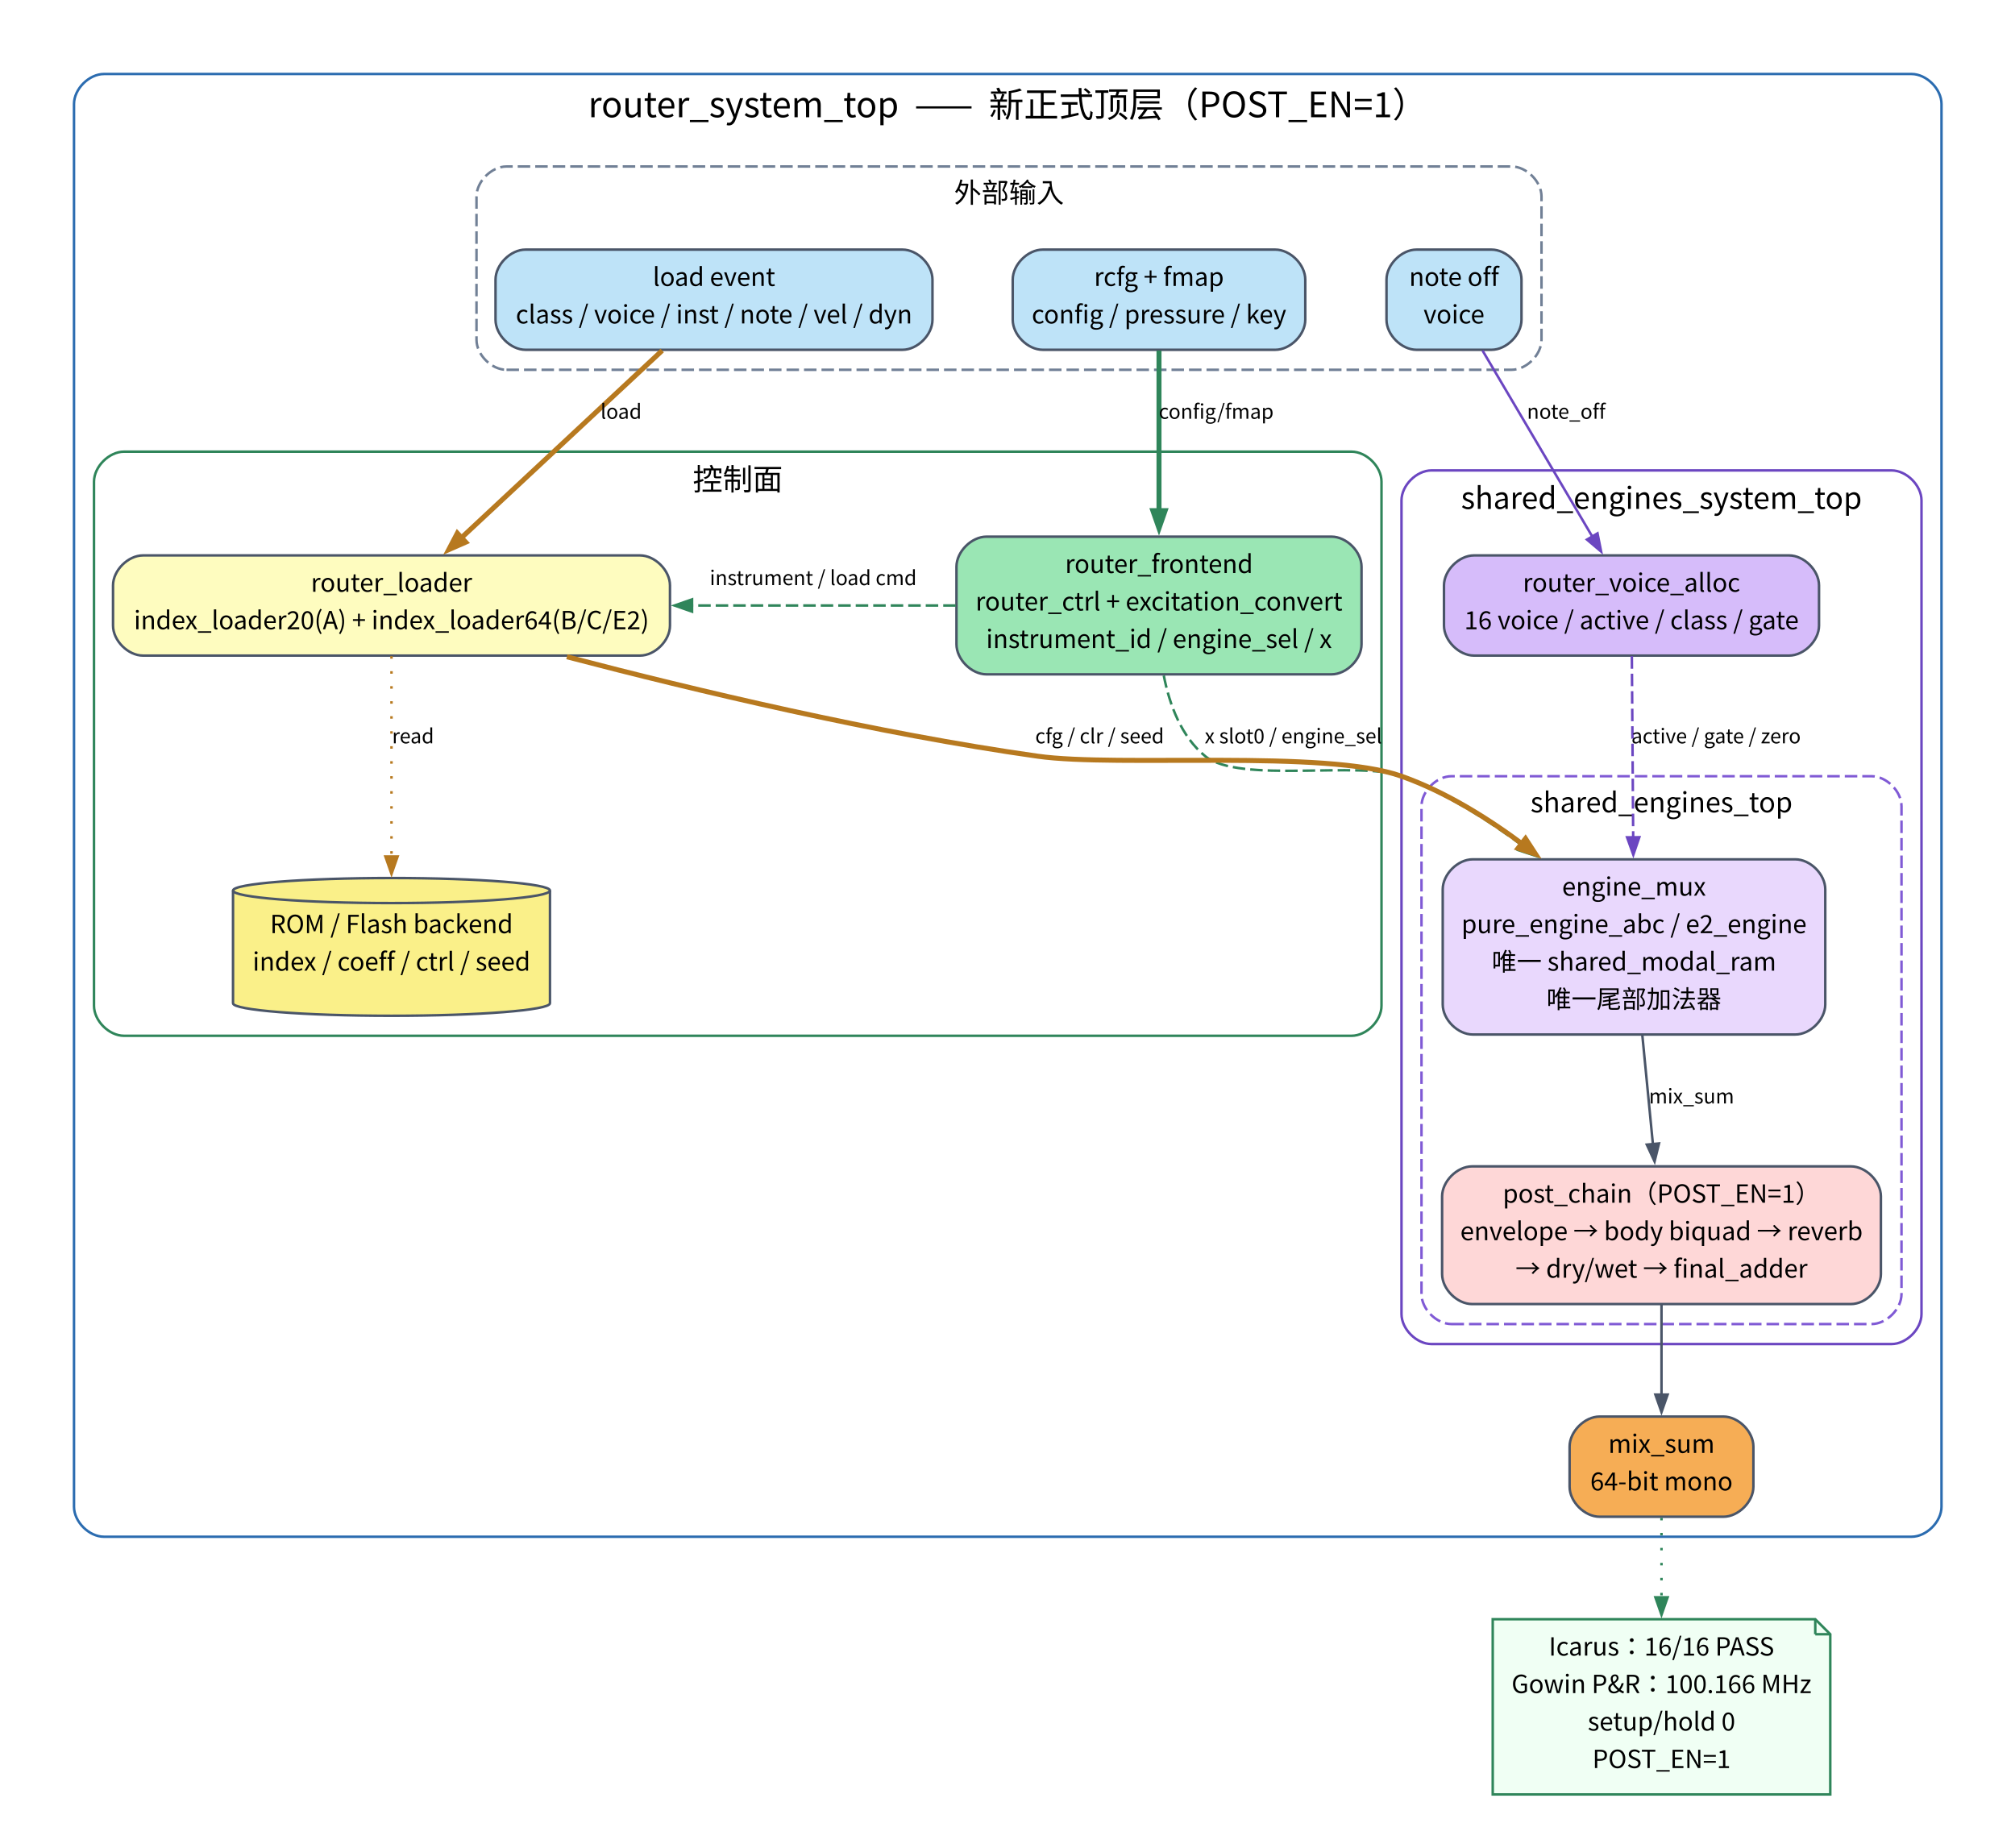
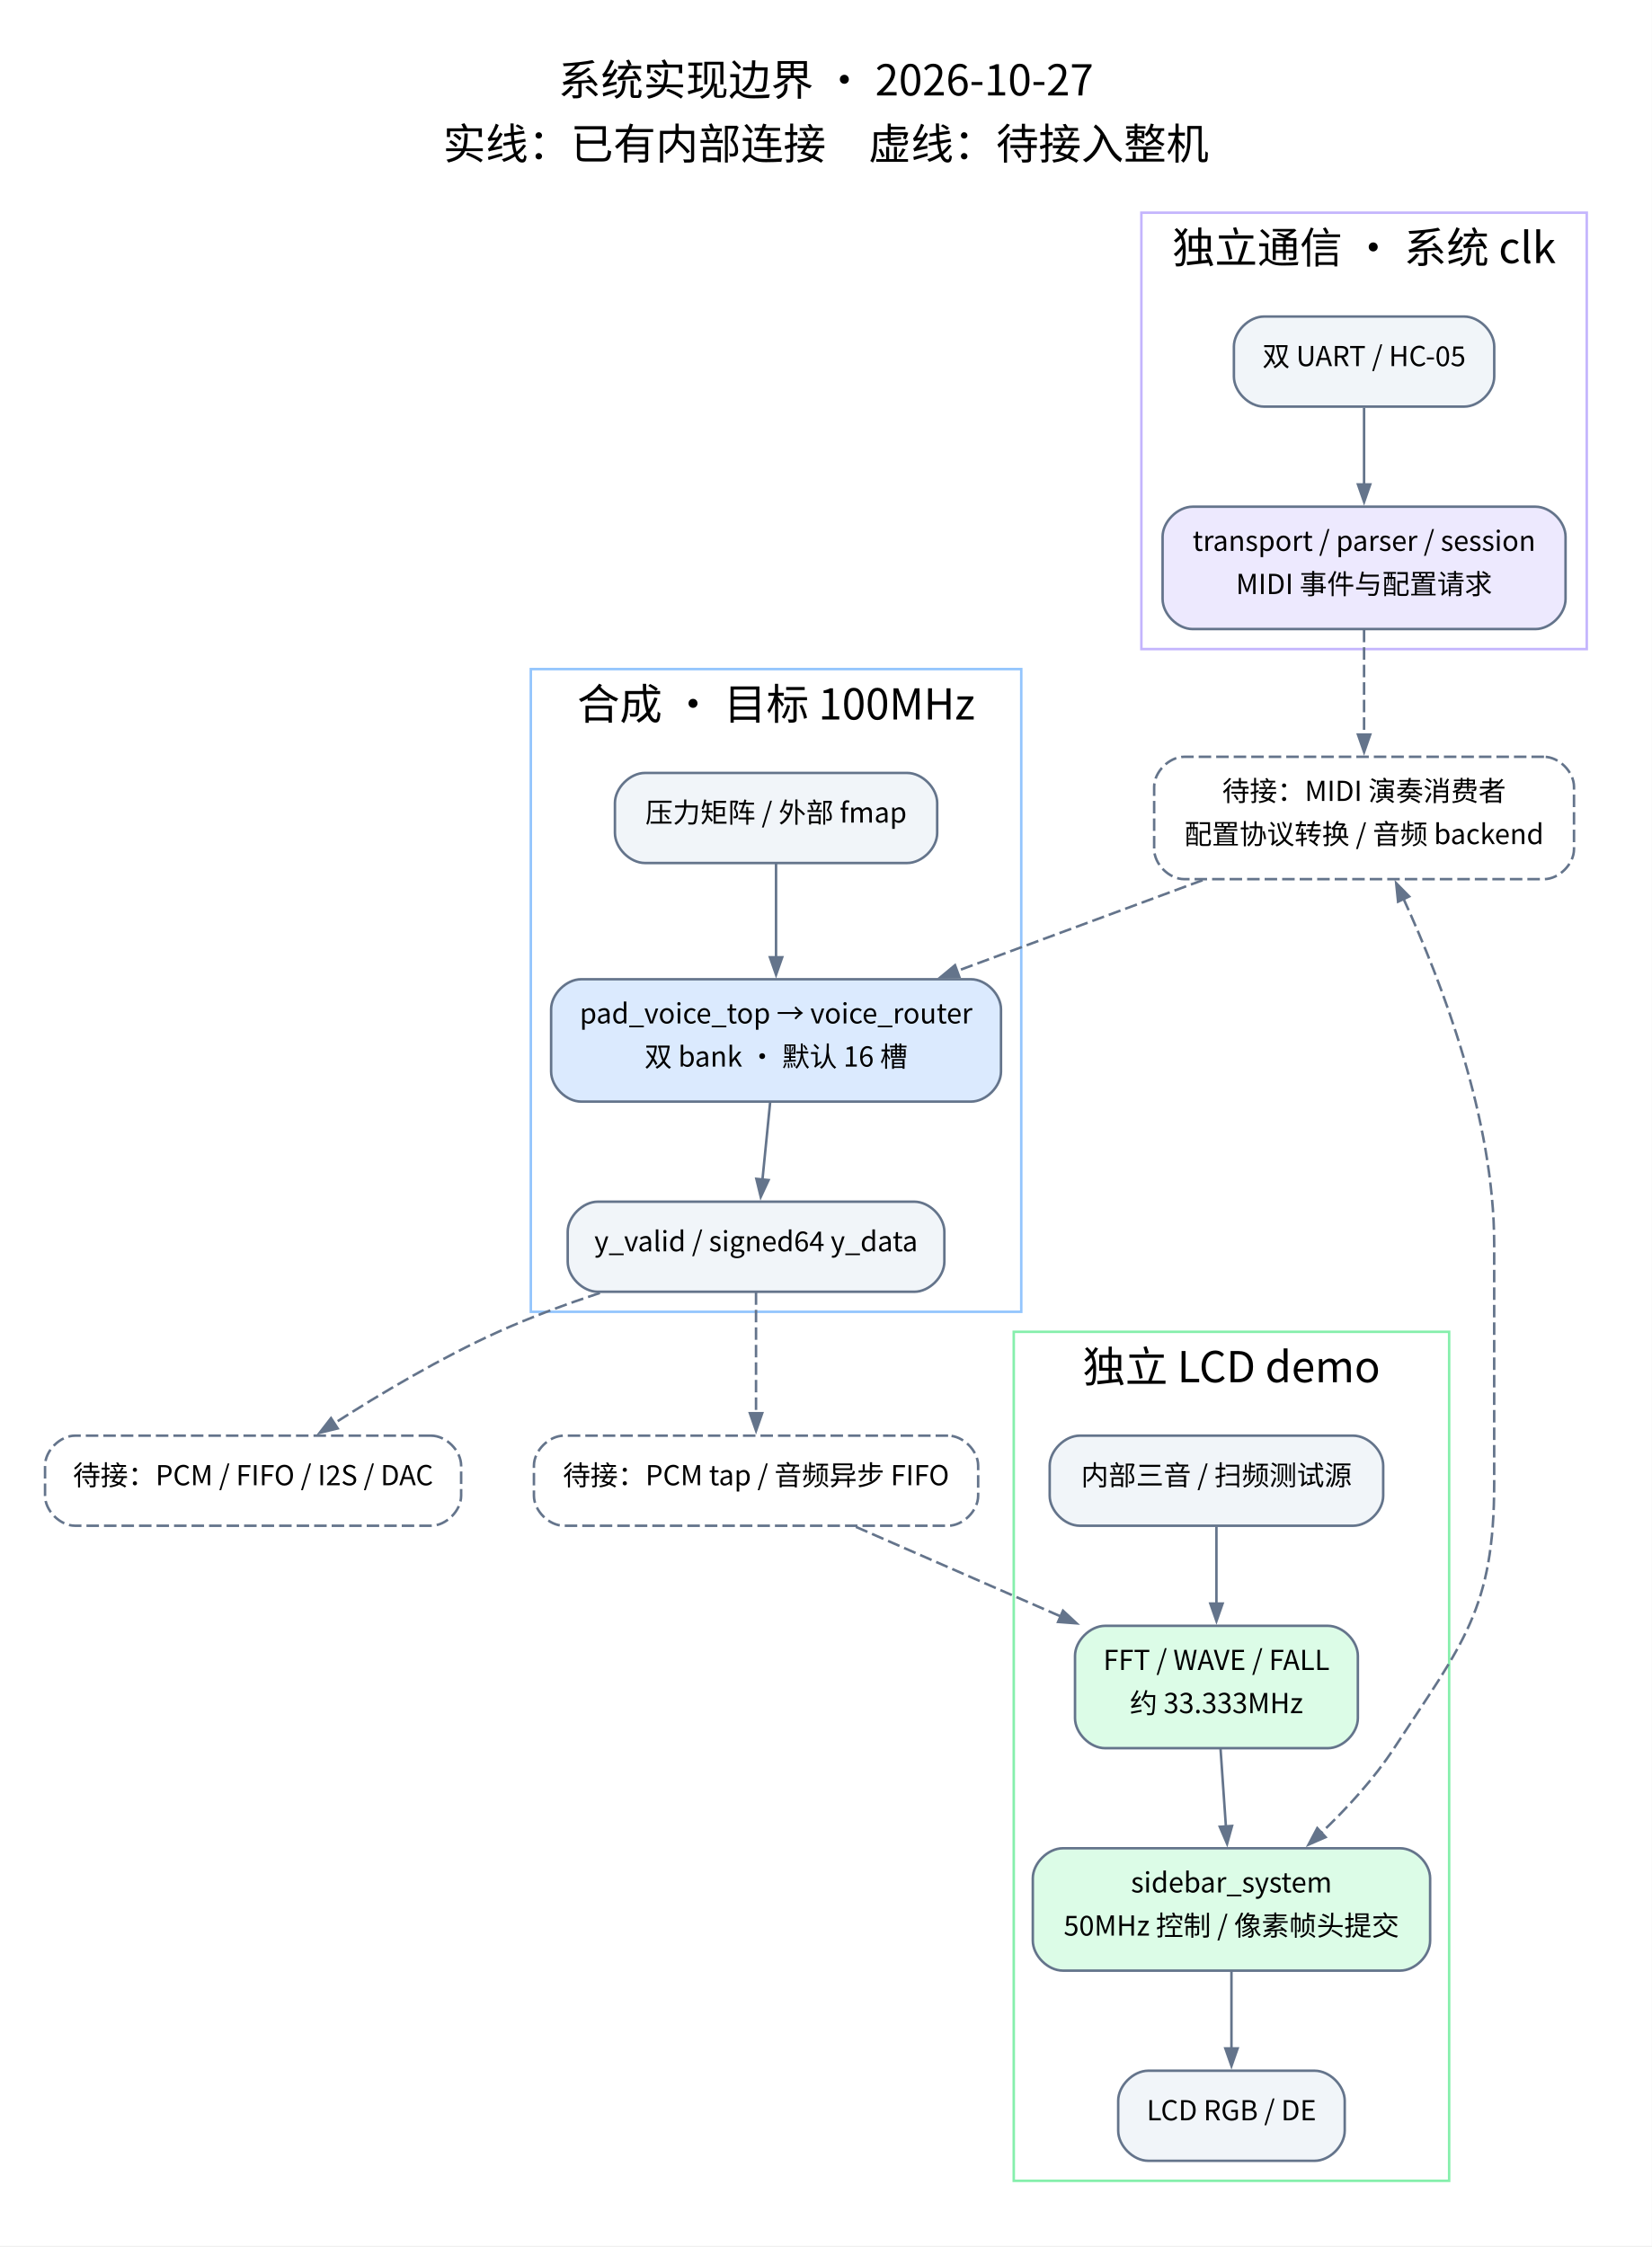
- <svg xmlns="http://www.w3.org/2000/svg" width="806pt" height="739pt" viewBox="0.00 0.00 806.00 739.00">
-   <g id="graph0" class="graph" transform="scale(1 1) rotate(0) translate(21.6 717.83)">
-     <polygon fill="white" stroke="none" points="-21.6,21.6 -21.6,-717.83 784.6,-717.83 784.6,21.6 -21.6,21.6" />
+ <svg xmlns="http://www.w3.org/2000/svg" width="660pt" height="898pt" viewBox="0.00 0.00 660.00 898.00">
+   <g id="graph0" class="graph" transform="scale(1 1) rotate(0) translate(18 879.55)">
+     <polygon fill="white" stroke="none" points="-18,18 -18,-879.55 642.14,-879.55 642.14,18 -18,18" />
+     <text xml:space="preserve" text-anchor="middle" x="312.07" y="-841.4" font-family="Noto Sans CJK SC" font-size="17.00">系统实现边界 · 2026-10-27</text>
+     <text xml:space="preserve" text-anchor="middle" x="312.07" y="-815.9" font-family="Noto Sans CJK SC" font-size="17.00">实线：已有内部连接　虚线：待接入整机</text>
    <g id="clust1" class="cluster">
-       <path fill="white" stroke="#2b6cb0" d="M20,-103.08C20,-103.08 743,-103.08 743,-103.08 749,-103.08 755,-109.08 755,-115.08 755,-115.08 755,-676.23 755,-676.23 755,-682.23 749,-688.23 743,-688.23 743,-688.23 20,-688.23 20,-688.23 14,-688.23 8,-682.23 8,-676.23 8,-676.23 8,-115.08 8,-115.08 8,-109.08 14,-103.08 20,-103.08" />
-       <text xml:space="preserve" text-anchor="middle" x="381.5" y="-670.93" font-family="Noto Sans CJK TC" font-size="14.00">router_system_top  ——  新正式顶层（POST_EN=1）</text>
+       <polygon fill="white" stroke="#93c5fd" points="194.14,-355.3 194.14,-612.15 390.14,-612.15 390.14,-355.3 194.14,-355.3" />
+       <text xml:space="preserve" text-anchor="middle" x="292.14" y="-592" font-family="Noto Sans CJK SC" font-size="17.00">合成 · 目标 100MHz</text>
    </g>
    <g id="clust2" class="cluster">
-       <path fill="white" stroke="#718096" stroke-dasharray="5,2" d="M181,-569.9C181,-569.9 583,-569.9 583,-569.9 589,-569.9 595,-575.9 595,-581.9 595,-581.9 595,-639.23 595,-639.23 595,-645.23 589,-651.23 583,-651.23 583,-651.23 181,-651.23 181,-651.23 175,-651.23 169,-645.23 169,-639.23 169,-639.23 169,-581.9 169,-581.9 169,-575.9 175,-569.9 181,-569.9" />
-       <text xml:space="preserve" text-anchor="middle" x="382" y="-636.78" font-family="Noto Sans CJK TC" font-size="11.00">外部输入</text>
+       <polygon fill="white" stroke="#c4b5fd" points="438.14,-620.15 438.14,-794.55 616.14,-794.55 616.14,-620.15 438.14,-620.15" />
+       <text xml:space="preserve" text-anchor="middle" x="527.14" y="-774.4" font-family="Noto Sans CJK SC" font-size="17.00">独立通信 · 系统 clk</text>
    </g>
-     <g id="clust4" class="cluster">
-       <path fill="white" stroke="#2f855a" d="M28,-303.48C28,-303.48 519,-303.48 519,-303.48 525,-303.48 531,-309.48 531,-315.48 531,-315.48 531,-525.15 531,-525.15 531,-531.15 525,-537.15 519,-537.15 519,-537.15 28,-537.15 28,-537.15 22,-537.15 16,-531.15 16,-525.15 16,-525.15 16,-315.48 16,-315.48 16,-309.48 22,-303.48 28,-303.48" />
-       <text xml:space="preserve" text-anchor="middle" x="273.5" y="-521.75" font-family="Noto Sans CJK TC" font-size="12.00">控制面</text>
-     </g>
-     <g id="clust6" class="cluster">
-       <path fill="white" stroke="#6b46c1" d="M551,-180.16C551,-180.16 735,-180.16 735,-180.16 741,-180.16 747,-186.16 747,-192.16 747,-192.16 747,-517.65 747,-517.65 747,-523.65 741,-529.65 735,-529.65 735,-529.65 551,-529.65 551,-529.65 545,-529.65 539,-523.65 539,-517.65 539,-517.65 539,-192.16 539,-192.16 539,-186.16 545,-180.16 551,-180.16" />
-       <text xml:space="preserve" text-anchor="middle" x="643" y="-514.25" font-family="Noto Sans CJK TC" font-size="12.00">shared_engines_system_top</text>
-     </g>
-     <g id="clust7" class="cluster">
-       <path fill="white" stroke="#805ad5" stroke-dasharray="5,2" d="M559,-188.16C559,-188.16 727,-188.16 727,-188.16 733,-188.16 739,-194.16 739,-200.16 739,-200.16 739,-395.32 739,-395.32 739,-401.32 733,-407.32 727,-407.32 727,-407.32 559,-407.32 559,-407.32 553,-407.32 547,-401.32 547,-395.32 547,-395.32 547,-200.16 547,-200.16 547,-194.16 553,-188.16 559,-188.16" />
-       <text xml:space="preserve" text-anchor="middle" x="643" y="-392.87" font-family="Noto Sans CJK TC" font-size="11.00">shared_engines_top</text>
+     <g id="clust3" class="cluster">
+       <polygon fill="white" stroke="#86efac" points="387.14,-8 387.14,-347.3 561.14,-347.3 561.14,-8 387.14,-8" />
+       <text xml:space="preserve" text-anchor="middle" x="474.14" y="-327.15" font-family="Noto Sans CJK SC" font-size="17.00">独立 LCD demo</text>
    </g>
    <g id="node1" class="node">
-       <path fill="#bee3f8" stroke="#4a5568" d="M339.39,-617.98C339.39,-617.98 188.61,-617.98 188.61,-617.98 182.61,-617.98 176.61,-611.98 176.61,-605.98 176.61,-605.98 176.61,-589.9 176.61,-589.9 176.61,-583.9 182.61,-577.9 188.61,-577.9 188.61,-577.9 339.39,-577.9 339.39,-577.9 345.39,-577.9 351.39,-583.9 351.39,-589.9 351.39,-589.9 351.39,-605.98 351.39,-605.98 351.39,-611.98 345.39,-617.98 339.39,-617.98" />
-       <text xml:space="preserve" text-anchor="middle" x="264" y="-603.44" font-family="Noto Sans CJK TC" font-size="10.00">load event</text>
-       <text xml:space="preserve" text-anchor="middle" x="264" y="-588.44" font-family="Noto Sans CJK TC" font-size="10.00">class / voice / inst / note / vel / dyn</text>
+       <path fill="#f1f5f9" stroke="#64748b" d="M344.54,-570.65C344.54,-570.65 239.75,-570.65 239.75,-570.65 233.75,-570.65 227.75,-564.65 227.75,-558.65 227.75,-558.65 227.75,-546.65 227.75,-546.65 227.75,-540.65 233.75,-534.65 239.75,-534.65 239.75,-534.65 344.54,-534.65 344.54,-534.65 350.54,-534.65 356.54,-540.65 356.54,-546.65 356.54,-546.65 356.54,-558.65 356.54,-558.65 356.54,-564.65 350.54,-570.65 344.54,-570.65" />
+       <text xml:space="preserve" text-anchor="middle" x="292.14" y="-550.82" font-family="Noto Sans CJK SC" font-size="11.00">压力矩阵 / 外部 fmap</text>
+     </g>
+     <g id="node2" class="node">
+       <path fill="#dbeafe" stroke="#64748b" d="M370.04,-488.2C370.04,-488.2 214.25,-488.2 214.25,-488.2 208.25,-488.2 202.25,-482.2 202.25,-476.2 202.25,-476.2 202.25,-451.3 202.25,-451.3 202.25,-445.3 208.25,-439.3 214.25,-439.3 214.25,-439.3 370.04,-439.3 370.04,-439.3 376.04,-439.3 382.04,-445.3 382.04,-451.3 382.04,-451.3 382.04,-476.2 382.04,-476.2 382.04,-482.2 376.04,-488.2 370.04,-488.2" />
+       <text xml:space="preserve" text-anchor="middle" x="292.14" y="-470.55" font-family="Noto Sans CJK SC" font-size="11.00">pad_voice_top → voice_router</text>
+       <text xml:space="preserve" text-anchor="middle" x="292.14" y="-453.3" font-family="Noto Sans CJK SC" font-size="11.00">双 bank · 默认 16 槽</text>
+     </g>
+     <g id="edge1" class="edge">
+       <path fill="none" stroke="#64748b" d="M292.14,-534.48C292.14,-523.69 292.14,-509.43 292.14,-496.62" />
+       <polygon fill="#64748b" stroke="#64748b" points="294.6,-496.98 292.15,-489.98 289.7,-496.98 294.6,-496.98" />
+     </g>
+     <g id="node3" class="node">
+       <path fill="#f1f5f9" stroke="#64748b" d="M347.41,-399.3C347.41,-399.3 220.88,-399.3 220.88,-399.3 214.88,-399.3 208.88,-393.3 208.88,-387.3 208.88,-387.3 208.88,-375.3 208.88,-375.3 208.88,-369.3 214.88,-363.3 220.88,-363.3 220.88,-363.3 347.41,-363.3 347.41,-363.3 353.41,-363.3 359.41,-369.3 359.41,-375.3 359.41,-375.3 359.41,-387.3 359.41,-387.3 359.41,-393.3 353.41,-399.3 347.41,-399.3" />
+       <text xml:space="preserve" text-anchor="middle" x="284.14" y="-379.48" font-family="Noto Sans CJK SC" font-size="11.00">y_valid / signed64 y_data</text>
+     </g>
+     <g id="edge2" class="edge">
+       <path fill="none" stroke="#64748b" d="M289.79,-439.05C288.82,-429.3 287.69,-417.98 286.7,-408.03" />
+       <polygon fill="#64748b" stroke="#64748b" points="289.16,-407.94 286.03,-401.21 284.28,-408.42 289.16,-407.94" />
+     </g>
+     <g id="node11" class="node">
+       <path fill="none" stroke="#64748b" stroke-dasharray="5,2" d="M154.29,-305.8C154.29,-305.8 12,-305.8 12,-305.8 6,-305.8 0,-299.8 0,-293.8 0,-293.8 0,-281.8 0,-281.8 0,-275.8 6,-269.8 12,-269.8 12,-269.8 154.29,-269.8 154.29,-269.8 160.29,-269.8 166.29,-275.8 166.29,-281.8 166.29,-281.8 166.29,-293.8 166.29,-293.8 166.29,-299.8 160.29,-305.8 154.29,-305.8" />
+       <text xml:space="preserve" text-anchor="middle" x="83.14" y="-285.98" font-family="Noto Sans CJK SC" font-size="11.00">待接：PCM / FIFO / I2S / DAC</text>
+     </g>
+     <g id="edge10" class="edge">
+       <path fill="none" stroke="#64748b" stroke-dasharray="5,2" d="M221.74,-362.83C208.14,-358.33 193.98,-353.1 181.14,-347.3 158.35,-337.01 134.2,-322.64 115.58,-310.72" />
+       <polygon fill="#64748b" stroke="#64748b" points="116.95,-308.69 109.75,-306.94 114.29,-312.8 116.95,-308.69" />
+     </g>
+     <g id="node12" class="node">
+       <path fill="none" stroke="#64748b" stroke-dasharray="5,2" d="M360.91,-305.8C360.91,-305.8 207.38,-305.8 207.38,-305.8 201.38,-305.8 195.38,-299.8 195.38,-293.8 195.38,-293.8 195.38,-281.8 195.38,-281.8 195.38,-275.8 201.38,-269.8 207.38,-269.8 207.38,-269.8 360.91,-269.8 360.91,-269.8 366.91,-269.8 372.91,-275.8 372.91,-281.8 372.91,-281.8 372.91,-293.8 372.91,-293.8 372.91,-299.8 366.91,-305.8 360.91,-305.8" />
+       <text xml:space="preserve" text-anchor="middle" x="284.14" y="-285.98" font-family="Noto Sans CJK SC" font-size="11.00">待接：PCM tap / 音频异步 FIFO</text>
+     </g>
+     <g id="edge11" class="edge">
+       <path fill="none" stroke="#64748b" stroke-dasharray="5,2" d="M284.14,-363.09C284.14,-349.37 284.14,-329.96 284.14,-314.42" />
+       <polygon fill="#64748b" stroke="#64748b" points="286.6,-314.76 284.15,-307.76 281.7,-314.76 286.6,-314.76" />
+     </g>
+     <g id="node4" class="node">
+       <path fill="#f1f5f9" stroke="#64748b" d="M567.16,-753.05C567.16,-753.05 487.12,-753.05 487.12,-753.05 481.12,-753.05 475.12,-747.05 475.12,-741.05 475.12,-741.05 475.12,-729.05 475.12,-729.05 475.12,-723.05 481.12,-717.05 487.12,-717.05 487.12,-717.05 567.16,-717.05 567.16,-717.05 573.16,-717.05 579.16,-723.05 579.16,-729.05 579.16,-729.05 579.16,-741.05 579.16,-741.05 579.16,-747.05 573.16,-753.05 567.16,-753.05" />
+       <text xml:space="preserve" text-anchor="middle" x="527.14" y="-733.23" font-family="Noto Sans CJK SC" font-size="11.00">双 UART / HC-05</text>
    </g>
    <g id="node5" class="node">
-       <path fill="#fefcbf" stroke="#4a5568" d="M234.39,-495.65C234.39,-495.65 35.61,-495.65 35.61,-495.65 29.61,-495.65 23.61,-489.65 23.61,-483.65 23.61,-483.65 23.61,-467.57 23.61,-467.57 23.61,-461.57 29.61,-455.57 35.61,-455.57 35.61,-455.57 234.39,-455.57 234.39,-455.57 240.39,-455.57 246.39,-461.57 246.39,-467.57 246.39,-467.57 246.39,-483.65 246.39,-483.65 246.39,-489.65 240.39,-495.65 234.39,-495.65" />
-       <text xml:space="preserve" text-anchor="middle" x="135" y="-481.11" font-family="Noto Sans CJK TC" font-size="10.00">router_loader</text>
-       <text xml:space="preserve" text-anchor="middle" x="135" y="-466.11" font-family="Noto Sans CJK TC" font-size="10.00">index_loader20(A) + index_loader64(B/C/E2)</text>
+       <path fill="#ede9fe" stroke="#64748b" d="M595.66,-677.05C595.66,-677.05 458.62,-677.05 458.62,-677.05 452.62,-677.05 446.62,-671.05 446.62,-665.05 446.62,-665.05 446.62,-640.15 446.62,-640.15 446.62,-634.15 452.62,-628.15 458.62,-628.15 458.62,-628.15 595.66,-628.15 595.66,-628.15 601.66,-628.15 607.66,-634.15 607.66,-640.15 607.66,-640.15 607.66,-665.05 607.66,-665.05 607.66,-671.05 601.66,-677.05 595.66,-677.05" />
+       <text xml:space="preserve" text-anchor="middle" x="527.14" y="-659.4" font-family="Noto Sans CJK SC" font-size="11.00">transport / parser / session</text>
+       <text xml:space="preserve" text-anchor="middle" x="527.14" y="-642.15" font-family="Noto Sans CJK SC" font-size="11.00">MIDI 事件与配置请求</text>
+     </g>
+     <g id="edge3" class="edge">
+       <path fill="none" stroke="#64748b" d="M527.14,-716.59C527.14,-707.55 527.14,-696.22 527.14,-685.67" />
+       <polygon fill="#64748b" stroke="#64748b" points="529.6,-685.95 527.15,-678.95 524.7,-685.95 529.6,-685.95" />
+     </g>
+     <g id="node10" class="node">
+       <path fill="none" stroke="#64748b" stroke-dasharray="5,2" d="M599.04,-577.1C599.04,-577.1 455.25,-577.1 455.25,-577.1 449.25,-577.1 443.25,-571.1 443.25,-565.1 443.25,-565.1 443.25,-540.2 443.25,-540.2 443.25,-534.2 449.25,-528.2 455.25,-528.2 455.25,-528.2 599.04,-528.2 599.04,-528.2 605.04,-528.2 611.04,-534.2 611.04,-540.2 611.04,-540.2 611.04,-565.1 611.04,-565.1 611.04,-571.1 605.04,-577.1 599.04,-577.1" />
+       <text xml:space="preserve" text-anchor="middle" x="527.14" y="-559.45" font-family="Noto Sans CJK SC" font-size="11.00">待接：MIDI 演奏消费者</text>
+       <text xml:space="preserve" text-anchor="middle" x="527.14" y="-542.2" font-family="Noto Sans CJK SC" font-size="11.00">配置协议转换 / 音频 backend</text>
+     </g>
+     <g id="edge7" class="edge">
+       <path fill="none" stroke="#64748b" stroke-dasharray="5,2" d="M527.14,-627.89C527.14,-615.23 527.14,-599.47 527.14,-585.73" />
+       <polygon fill="#64748b" stroke="#64748b" points="529.6,-586 527.15,-579 524.7,-586 529.6,-586" />
+     </g>
+     <g id="node6" class="node">
+       <path fill="#f1f5f9" stroke="#64748b" d="M522.79,-305.8C522.79,-305.8 413.5,-305.8 413.5,-305.8 407.5,-305.8 401.5,-299.8 401.5,-293.8 401.5,-293.8 401.5,-281.8 401.5,-281.8 401.5,-275.8 407.5,-269.8 413.5,-269.8 413.5,-269.8 522.79,-269.8 522.79,-269.8 528.79,-269.8 534.79,-275.8 534.79,-281.8 534.79,-281.8 534.79,-293.8 534.79,-293.8 534.79,-299.8 528.79,-305.8 522.79,-305.8" />
+       <text xml:space="preserve" text-anchor="middle" x="468.14" y="-285.98" font-family="Noto Sans CJK SC" font-size="11.00">内部三音 / 扫频测试源</text>
+     </g>
+     <g id="node7" class="node">
+       <path fill="#dcfce7" stroke="#64748b" d="M512.66,-229.8C512.66,-229.8 423.62,-229.8 423.62,-229.8 417.62,-229.8 411.62,-223.8 411.62,-217.8 411.62,-217.8 411.62,-192.9 411.62,-192.9 411.62,-186.9 417.62,-180.9 423.62,-180.9 423.62,-180.9 512.66,-180.9 512.66,-180.9 518.66,-180.9 524.66,-186.9 524.66,-192.9 524.66,-192.9 524.66,-217.8 524.66,-217.8 524.66,-223.8 518.66,-229.8 512.66,-229.8" />
+       <text xml:space="preserve" text-anchor="middle" x="468.14" y="-212.15" font-family="Noto Sans CJK SC" font-size="11.00">FFT / WAVE / FALL</text>
+       <text xml:space="preserve" text-anchor="middle" x="468.14" y="-194.9" font-family="Noto Sans CJK SC" font-size="11.00">约 33.333MHz</text>
    </g>
    <g id="edge4" class="edge">
-       <path fill="none" stroke="#b7791f" stroke-width="2" d="M243.27,-577.61C221.18,-556.99 186.1,-524.27 161.89,-501.69" />
-       <polygon fill="#b7791f" stroke="#b7791f" stroke-width="2" points="164.68,-500.94 157.89,-497.96 161.34,-504.53 164.68,-500.94" />
-       <text xml:space="preserve" text-anchor="middle" x="226.84" y="-550.3" font-family="Noto Sans CJK TC" font-size="8.00">load</text>
+       <path fill="none" stroke="#64748b" d="M468.14,-269.34C468.14,-260.3 468.14,-248.97 468.14,-238.42" />
+       <polygon fill="#64748b" stroke="#64748b" points="470.6,-238.7 468.15,-231.7 465.7,-238.7 470.6,-238.7" />
    </g>
-     <g id="node2" class="node">
-       <path fill="#bee3f8" stroke="#4a5568" d="M488.51,-617.98C488.51,-617.98 395.49,-617.98 395.49,-617.98 389.49,-617.98 383.49,-611.98 383.49,-605.98 383.49,-605.98 383.49,-589.9 383.49,-589.9 383.49,-583.9 389.49,-577.9 395.49,-577.9 395.49,-577.9 488.51,-577.9 488.51,-577.9 494.51,-577.9 500.51,-583.9 500.51,-589.9 500.51,-589.9 500.51,-605.98 500.51,-605.98 500.51,-611.98 494.51,-617.98 488.51,-617.98" />
-       <text xml:space="preserve" text-anchor="middle" x="442" y="-603.44" font-family="Noto Sans CJK TC" font-size="10.00">rcfg + fmap</text>
-       <text xml:space="preserve" text-anchor="middle" x="442" y="-588.44" font-family="Noto Sans CJK TC" font-size="10.00">config / pressure / key</text>
-     </g>
-     <g id="node4" class="node">
-       <path fill="#9ae6b4" stroke="#4a5568" d="M511.01,-503.15C511.01,-503.15 372.99,-503.15 372.99,-503.15 366.99,-503.15 360.99,-497.15 360.99,-491.15 360.99,-491.15 360.99,-460.07 360.99,-460.07 360.99,-454.07 366.99,-448.07 372.99,-448.07 372.99,-448.07 511.01,-448.07 511.01,-448.07 517.01,-448.07 523.01,-454.07 523.01,-460.07 523.01,-460.07 523.01,-491.15 523.01,-491.15 523.01,-497.15 517.01,-503.15 511.01,-503.15" />
-       <text xml:space="preserve" text-anchor="middle" x="442" y="-488.61" font-family="Noto Sans CJK TC" font-size="10.00">router_frontend</text>
-       <text xml:space="preserve" text-anchor="middle" x="442" y="-473.61" font-family="Noto Sans CJK TC" font-size="10.00">router_ctrl + excitation_convert</text>
-       <text xml:space="preserve" text-anchor="middle" x="442" y="-458.61" font-family="Noto Sans CJK TC" font-size="10.00">instrument_id / engine_sel / x</text>
+     <g id="node8" class="node">
+       <path fill="#dcfce7" stroke="#64748b" d="M541.54,-140.9C541.54,-140.9 406.75,-140.9 406.75,-140.9 400.75,-140.9 394.75,-134.9 394.75,-128.9 394.75,-128.9 394.75,-104 394.75,-104 394.75,-98 400.75,-92 406.75,-92 406.75,-92 541.54,-92 541.54,-92 547.54,-92 553.54,-98 553.54,-104 553.54,-104 553.54,-128.9 553.54,-128.9 553.54,-134.9 547.54,-140.9 541.54,-140.9" />
+       <text xml:space="preserve" text-anchor="middle" x="474.14" y="-123.25" font-family="Noto Sans CJK SC" font-size="11.00">sidebar_system</text>
+       <text xml:space="preserve" text-anchor="middle" x="474.14" y="-106" font-family="Noto Sans CJK SC" font-size="11.00">50MHz 控制 / 像素帧头提交</text>
    </g>
    <g id="edge5" class="edge">
-       <path fill="none" stroke="#2f855a" stroke-width="2" d="M442,-577.61C442,-559.89 442,-533.24 442,-511.77" />
-       <polygon fill="#2f855a" stroke="#2f855a" stroke-width="2" points="444.45,-513.55 442,-506.55 439.55,-513.55 444.45,-513.55" />
-       <text xml:space="preserve" text-anchor="middle" x="464.88" y="-550.3" font-family="Noto Sans CJK TC" font-size="8.00">config/fmap</text>
+       <path fill="none" stroke="#64748b" d="M469.78,-180.6C470.45,-171.02 471.22,-159.82 471.93,-149.54" />
+       <polygon fill="#64748b" stroke="#64748b" points="474.37,-149.83 472.4,-142.68 469.48,-149.49 474.37,-149.83" />
    </g>
-     <g id="node3" class="node">
-       <path fill="#bee3f8" stroke="#4a5568" d="M575,-617.98C575,-617.98 545,-617.98 545,-617.98 539,-617.98 533,-611.98 533,-605.98 533,-605.98 533,-589.9 533,-589.9 533,-583.9 539,-577.9 545,-577.9 545,-577.9 575,-577.9 575,-577.9 581,-577.9 587,-583.9 587,-589.9 587,-589.9 587,-605.98 587,-605.98 587,-611.98 581,-617.98 575,-617.98" />
-       <text xml:space="preserve" text-anchor="middle" x="560" y="-603.44" font-family="Noto Sans CJK TC" font-size="10.00">note off</text>
-       <text xml:space="preserve" text-anchor="middle" x="560" y="-588.44" font-family="Noto Sans CJK TC" font-size="10.00">voice</text>
-     </g>
-     <g id="node7" class="node">
-       <path fill="#d6bcfa" stroke="#4a5568" d="M694.01,-495.65C694.01,-495.65 567.99,-495.65 567.99,-495.65 561.99,-495.65 555.99,-489.65 555.99,-483.65 555.99,-483.65 555.99,-467.57 555.99,-467.57 555.99,-461.57 561.99,-455.57 567.99,-455.57 567.99,-455.57 694.01,-455.57 694.01,-455.57 700.01,-455.57 706.01,-461.57 706.01,-467.57 706.01,-467.57 706.01,-483.65 706.01,-483.65 706.01,-489.65 700.01,-495.65 694.01,-495.65" />
-       <text xml:space="preserve" text-anchor="middle" x="631" y="-481.11" font-family="Noto Sans CJK TC" font-size="10.00">router_voice_alloc</text>
-       <text xml:space="preserve" text-anchor="middle" x="631" y="-466.11" font-family="Noto Sans CJK TC" font-size="10.00">16 voice / active / class / gate</text>
+     <g id="node9" class="node">
+       <path fill="#f1f5f9" stroke="#64748b" d="M507.41,-52C507.41,-52 440.88,-52 440.88,-52 434.88,-52 428.88,-46 428.88,-40 428.88,-40 428.88,-28 428.88,-28 428.88,-22 434.88,-16 440.88,-16 440.88,-16 507.41,-16 507.41,-16 513.41,-16 519.41,-22 519.41,-28 519.41,-28 519.41,-40 519.41,-40 519.41,-46 513.41,-52 507.41,-52" />
+       <text xml:space="preserve" text-anchor="middle" x="474.14" y="-32.17" font-family="Noto Sans CJK SC" font-size="11.00">LCD RGB / DE</text>
    </g>
    <g id="edge6" class="edge">
-       <path fill="none" stroke="#6b46c1" d="M571.41,-577.61C583.31,-557.43 602.06,-525.66 615.34,-503.15" />
-       <polygon fill="#6b46c1" stroke="#6b46c1" points="617.4,-504.47 618.85,-497.2 613.18,-501.98 617.4,-504.47" />
-       <text xml:space="preserve" text-anchor="middle" x="604.89" y="-550.3" font-family="Noto Sans CJK TC" font-size="8.00">note_off</text>
-     </g>
-     <g id="edge7" class="edge">
-       <path fill="none" stroke="#2f855a" stroke-dasharray="5,2" d="M360.69,-475.61C328.37,-475.61 290.52,-475.61 255.16,-475.61" />
-       <polygon fill="#2f855a" stroke="#2f855a" points="255.22,-473.16 248.22,-475.61 255.22,-478.06 255.22,-473.16" />
-       <text xml:space="preserve" text-anchor="middle" x="303.69" y="-483.76" font-family="Noto Sans CJK TC" font-size="8.00">instrument / load cmd</text>
-     </g>
-     <g id="node8" class="node">
-       <path fill="#e9d8fd" stroke="#4a5568" d="M696.51,-374.07C696.51,-374.07 567.49,-374.07 567.49,-374.07 561.49,-374.07 555.49,-368.07 555.49,-362.07 555.49,-362.07 555.49,-315.99 555.49,-315.99 555.49,-309.99 561.49,-303.99 567.49,-303.99 567.49,-303.99 696.51,-303.99 696.51,-303.99 702.51,-303.99 708.51,-309.99 708.51,-315.99 708.51,-315.99 708.51,-362.07 708.51,-362.07 708.51,-368.07 702.51,-374.07 696.51,-374.07" />
-       <text xml:space="preserve" text-anchor="middle" x="632" y="-359.53" font-family="Noto Sans CJK TC" font-size="10.00">engine_mux</text>
-       <text xml:space="preserve" text-anchor="middle" x="632" y="-344.53" font-family="Noto Sans CJK TC" font-size="10.00">pure_engine_abc / e2_engine</text>
-       <text xml:space="preserve" text-anchor="middle" x="632" y="-329.53" font-family="Noto Sans CJK TC" font-size="10.00">唯一 shared_modal_ram</text>
-       <text xml:space="preserve" text-anchor="middle" x="632" y="-314.53" font-family="Noto Sans CJK TC" font-size="10.00">唯一尾部加法器</text>
+       <path fill="none" stroke="#64748b" d="M474.14,-91.75C474.14,-82 474.14,-70.68 474.14,-60.73" />
+       <polygon fill="#64748b" stroke="#64748b" points="476.6,-60.92 474.15,-53.92 471.7,-60.92 476.6,-60.92" />
    </g>
    <g id="edge8" class="edge">
-       <path fill="none" stroke="#2f855a" stroke-dasharray="5,2" d="M443.91,-447.6C446.19,-435.93 450.9,-423.16 460.5,-415.32 474.08,-404.23 522.61,-413.56 539,-407.32 556.12,-400.8 572.93,-390.29 587.46,-379.49" />
-       <polygon fill="#2f855a" stroke="#2f855a" points="588.68,-381.63 592.76,-375.44 585.71,-377.74 588.68,-381.63" />
-       <text xml:space="preserve" text-anchor="middle" x="495.75" y="-420.47" font-family="Noto Sans CJK TC" font-size="8.00">x slot0 / engine_sel</text>
-     </g>
-     <g id="node6" class="node">
-       <path fill="#faf089" stroke="#4a5568" d="M198.39,-361.58C198.39,-364.34 169.98,-366.59 135,-366.59 100.02,-366.59 71.61,-364.34 71.61,-361.58 71.61,-361.58 71.61,-316.49 71.61,-316.49 71.61,-313.72 100.02,-311.48 135,-311.48 169.98,-311.48 198.39,-313.72 198.39,-316.49 198.39,-316.49 198.39,-361.58 198.39,-361.58" />
-       <path fill="none" stroke="#4a5568" d="M198.39,-361.58C198.39,-358.81 169.98,-356.57 135,-356.57 100.02,-356.57 71.61,-358.81 71.61,-361.58" />
-       <text xml:space="preserve" text-anchor="middle" x="135" y="-344.53" font-family="Noto Sans CJK TC" font-size="10.00">ROM / Flash backend</text>
-       <text xml:space="preserve" text-anchor="middle" x="135" y="-329.53" font-family="Noto Sans CJK TC" font-size="10.00">index / coeff / ctrl / seed</text>
-     </g>
-     <g id="edge1" class="edge">
-       <path fill="none" stroke="#b7791f" stroke-dasharray="1,5" d="M135,-455.33C135,-434.43 135,-400.65 135,-375.04" />
-       <polygon fill="#b7791f" stroke="#b7791f" points="137.45,-375.21 135,-368.21 132.55,-375.21 137.45,-375.21" />
-       <text xml:space="preserve" text-anchor="middle" x="143.62" y="-420.47" font-family="Noto Sans CJK TC" font-size="8.00">read</text>
+       <path fill="none" stroke="#64748b" stroke-dasharray="5,2" d="M462.62,-527.79C432.18,-516.53 395.74,-503.06 364.38,-491.46" />
+       <polygon fill="#64748b" stroke="#64748b" points="365.36,-489.21 357.95,-489.08 363.66,-493.81 365.36,-489.21" />
    </g>
    <g id="edge9" class="edge">
-       <path fill="none" stroke="#b7791f" stroke-width="2" d="M205.16,-455.1C256.82,-441.58 328.99,-424.42 393.5,-415.32 425.56,-410.8 508.48,-418.14 539,-407.32 556.59,-401.08 573.76,-390.4 588.46,-379.37" />
-       <polygon fill="#b7791f" stroke="#b7791f" stroke-width="2" points="588.6,-382.36 592.64,-376.14 585.6,-378.48 588.6,-382.36" />
-       <text xml:space="preserve" text-anchor="middle" x="418.25" y="-420.47" font-family="Noto Sans CJK TC" font-size="8.00">cfg / clr / seed</text>
+       <path fill="none" stroke="#64748b" stroke-dasharray="5,2" d="M542.9,-520.36C558.2,-487.03 579.14,-432.27 579.14,-382.3 579.14,-382.3 579.14,-382.3 579.14,-286.8 579.14,-236.49 566.69,-223 539.14,-180.9 531.13,-168.65 520.39,-156.95 509.95,-147" />
+       <polygon fill="#64748b" stroke="#64748b" points="540.73,-519.21 539.98,-526.59 545.17,-521.29 540.73,-519.21" />
+       <polygon fill="#64748b" stroke="#64748b" points="511.77,-145.35 504.97,-142.39 508.44,-148.94 511.77,-145.35" />
    </g>
-     <g id="edge3" class="edge">
-       <path fill="none" stroke="#6b46c1" stroke-dasharray="5,2" d="M631.14,-455.33C631.28,-436.47 631.5,-407.13 631.68,-382.76" />
-       <polygon fill="#6b46c1" stroke="#6b46c1" points="634.13,-382.91 631.73,-375.89 629.23,-382.87 634.13,-382.91" />
-       <text xml:space="preserve" text-anchor="middle" x="664.82" y="-420.47" font-family="Noto Sans CJK TC" font-size="8.00">active / gate / zero</text>
-     </g>
-     <g id="node9" class="node">
-       <path fill="#fed7d7" stroke="#4a5568" d="M718.76,-251.24C718.76,-251.24 567.24,-251.24 567.24,-251.24 561.24,-251.24 555.24,-245.24 555.24,-239.24 555.24,-239.24 555.24,-208.16 555.24,-208.16 555.24,-202.16 561.24,-196.16 567.24,-196.16 567.24,-196.16 718.76,-196.16 718.76,-196.16 724.76,-196.16 730.76,-202.16 730.76,-208.16 730.76,-208.16 730.76,-239.24 730.76,-239.24 730.76,-245.24 724.76,-251.24 718.76,-251.24" />
-       <text xml:space="preserve" text-anchor="middle" x="643" y="-236.7" font-family="Noto Sans CJK TC" font-size="10.00">post_chain（POST_EN=1）</text>
-       <text xml:space="preserve" text-anchor="middle" x="643" y="-221.7" font-family="Noto Sans CJK TC" font-size="10.00">envelope → body biquad → reverb</text>
-       <text xml:space="preserve" text-anchor="middle" x="643" y="-206.7" font-family="Noto Sans CJK TC" font-size="10.00">→ dry/wet → final_adder</text>
-     </g>
-     <g id="edge2" class="edge">
-       <path fill="none" stroke="#4a5568" d="M635.33,-303.72C636.67,-289.91 638.22,-273.99 639.57,-260.07" />
-       <polygon fill="#4a5568" stroke="#4a5568" points="642,-260.41 640.23,-253.21 637.12,-259.94 642,-260.41" />
-       <text xml:space="preserve" text-anchor="middle" x="655.03" y="-276.39" font-family="Noto Sans CJK TC" font-size="8.00">mix_sum</text>
-     </g>
-     <g id="node10" class="node">
-       <path fill="#f6ad55" stroke="#4a5568" d="M667.76,-151.16C667.76,-151.16 618.24,-151.16 618.24,-151.16 612.24,-151.16 606.24,-145.16 606.24,-139.16 606.24,-139.16 606.24,-123.08 606.24,-123.08 606.24,-117.08 612.24,-111.08 618.24,-111.08 618.24,-111.08 667.76,-111.08 667.76,-111.08 673.76,-111.08 679.76,-117.08 679.76,-123.08 679.76,-123.08 679.76,-139.16 679.76,-139.16 679.76,-145.16 673.76,-151.16 667.76,-151.16" />
-       <text xml:space="preserve" text-anchor="middle" x="643" y="-136.62" font-family="Noto Sans CJK TC" font-size="10.00">mix_sum</text>
-       <text xml:space="preserve" text-anchor="middle" x="643" y="-121.62" font-family="Noto Sans CJK TC" font-size="10.00">64-bit mono</text>
-     </g>
-     <g id="edge10" class="edge">
-       <path fill="none" stroke="#4a5568" d="M643,-196.01C643,-184.62 643,-171.32 643,-159.82" />
-       <polygon fill="#4a5568" stroke="#4a5568" points="645.45,-159.95 643,-152.95 640.55,-159.95 645.45,-159.95" />
-     </g>
-     <g id="node11" class="node">
-       <polygon fill="#f0fff4" stroke="#2f855a" points="704.51,-70.08 575.49,-70.08 575.49,0 710.51,0 710.51,-64.08 704.51,-70.08" />
-       <polyline fill="none" stroke="#2f855a" points="704.51,-70.08 704.51,-64.08" />
-       <polyline fill="none" stroke="#2f855a" points="710.51,-64.08 704.51,-64.08" />
-       <text xml:space="preserve" text-anchor="middle" x="643" y="-55.54" font-family="Noto Sans CJK TC" font-size="10.00">Icarus：16/16 PASS</text>
-       <text xml:space="preserve" text-anchor="middle" x="643" y="-40.54" font-family="Noto Sans CJK TC" font-size="10.00">Gowin P&amp;R：100.166 MHz</text>
-       <text xml:space="preserve" text-anchor="middle" x="643" y="-25.54" font-family="Noto Sans CJK TC" font-size="10.00">setup/hold 0</text>
-       <text xml:space="preserve" text-anchor="middle" x="643" y="-10.54" font-family="Noto Sans CJK TC" font-size="10.00">POST_EN=1</text>
-     </g>
-     <g id="edge11" class="edge">
-       <path fill="none" stroke="#2f855a" stroke-dasharray="1,5" d="M643,-110.63C643,-101.36 643,-89.9 643,-78.76" />
-       <polygon fill="#2f855a" stroke="#2f855a" points="645.45,-78.86 643,-71.86 640.55,-78.86 645.45,-78.86" />
+     <g id="edge12" class="edge">
+       <path fill="none" stroke="#64748b" stroke-dasharray="5,2" d="M324.07,-269.34C348.03,-258.87 379.02,-245.32 406.11,-233.47" />
+       <polygon fill="#64748b" stroke="#64748b" points="406.82,-235.84 412.25,-230.79 404.86,-231.35 406.82,-235.84" />
    </g>
  </g>
</svg>
